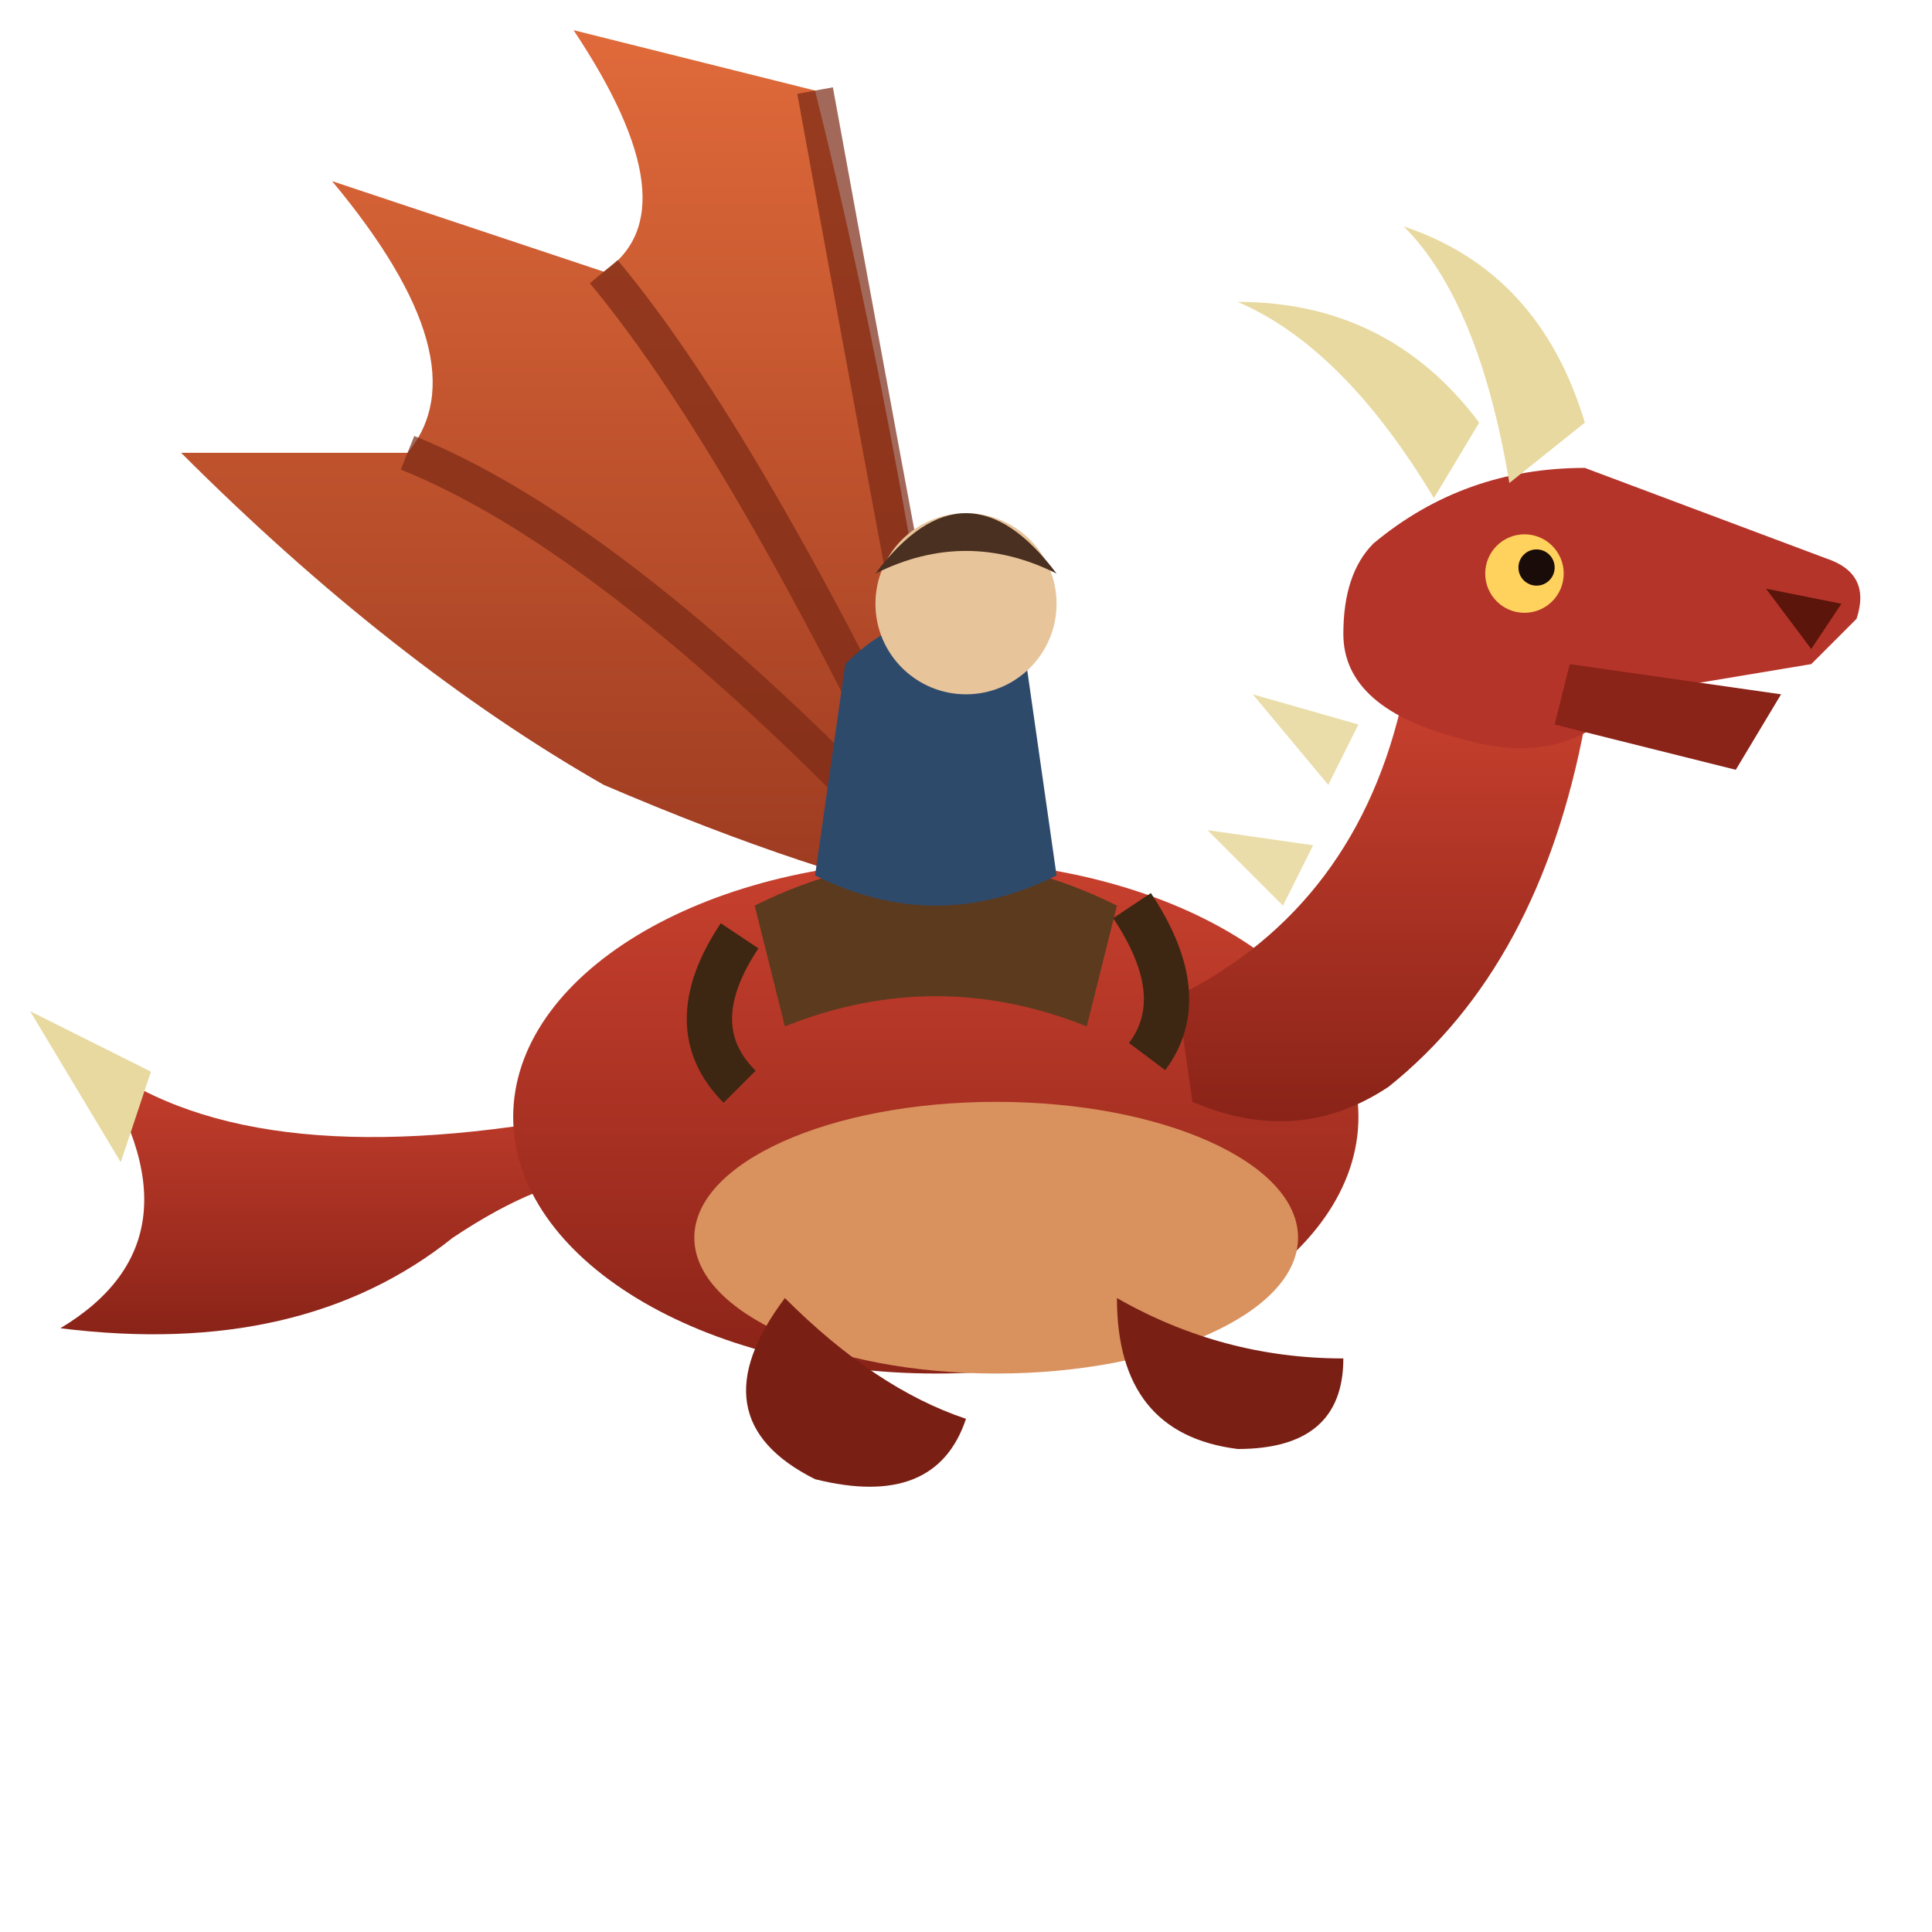
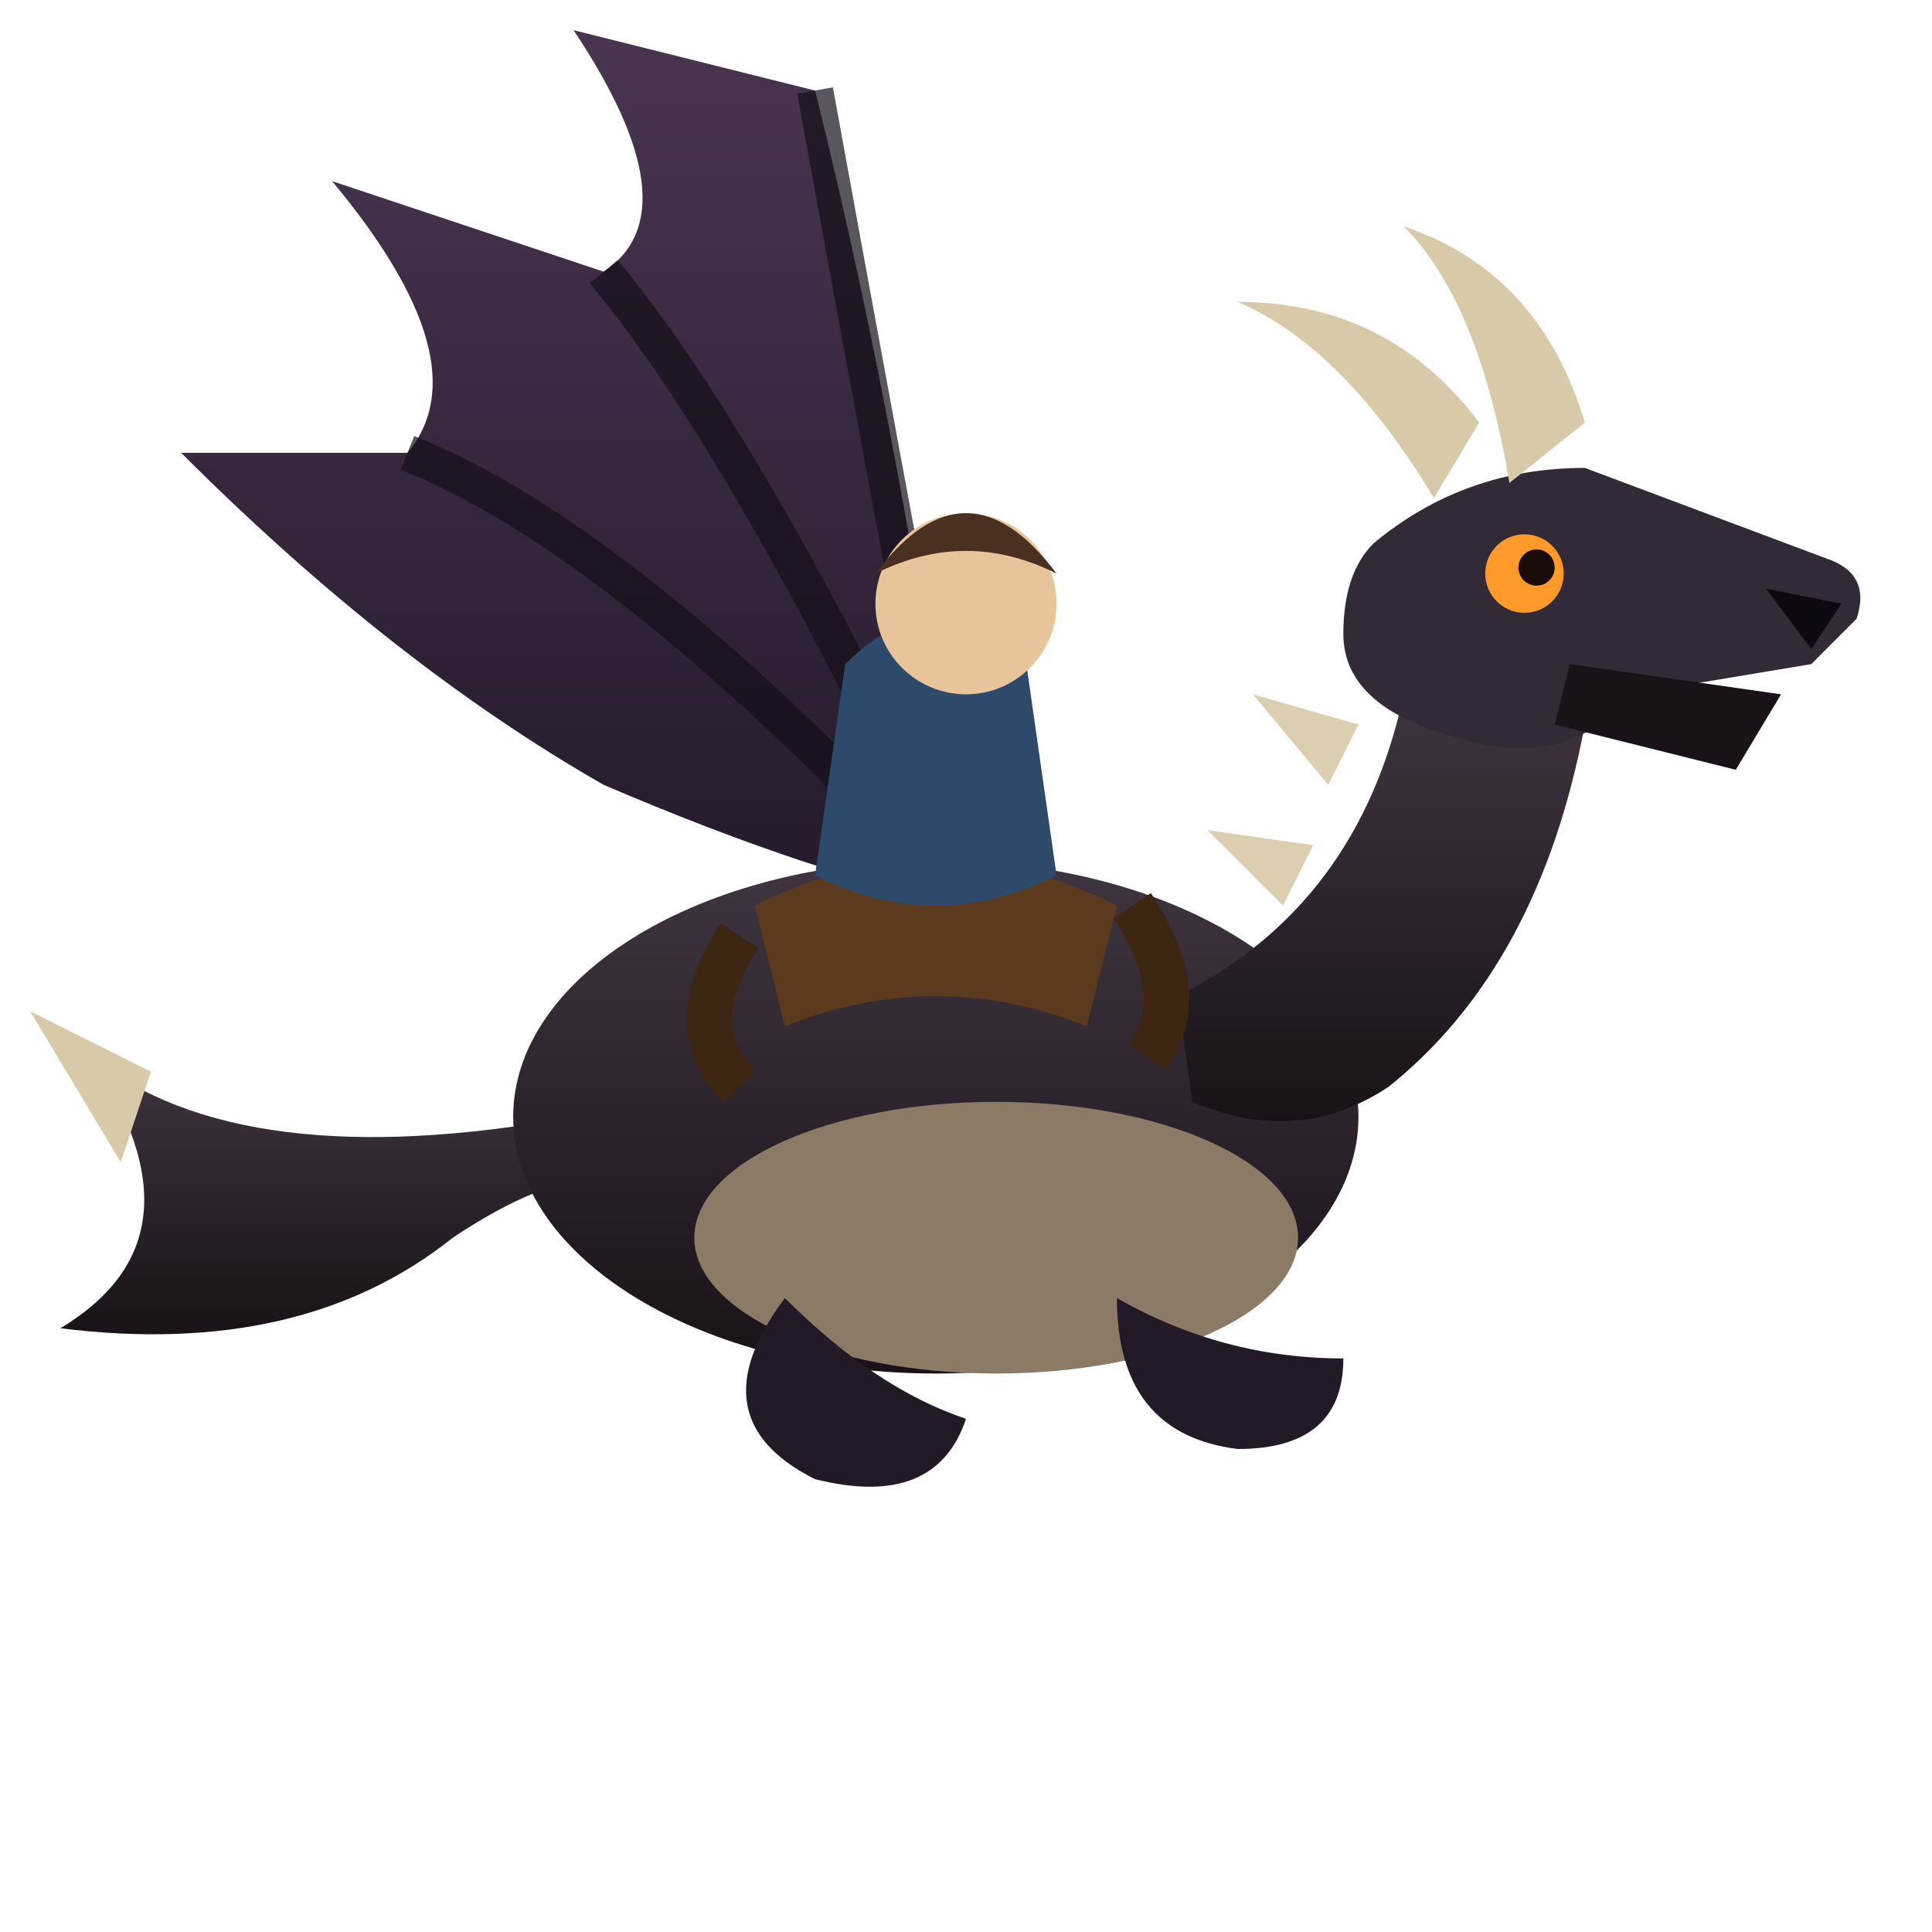
<svg xmlns="http://www.w3.org/2000/svg" width="128" height="128" viewBox="0 0 128 128">
  <defs>
    <linearGradient id="body" x1="0" y1="0" x2="0" y2="1">
-       <stop offset="0" stop-color="#c8402e" />
-       <stop offset="1" stop-color="#8a2318" />
+       <stop offset="0" stop-color="#3f3540" />
+       <stop offset="1" stop-color="#191218" />
    </linearGradient>
    <linearGradient id="wingg" x1="0" y1="0" x2="0" y2="1">
-       <stop offset="0" stop-color="#e06a3a" />
-       <stop offset="1" stop-color="#9c3a20" />
+       <stop offset="0" stop-color="#4a3550" />
+       <stop offset="1" stop-color="#241a2b" />
    </linearGradient>
  </defs>
  <path d="M38 74 Q16 78 6 70 Q14 82 4 88 Q20 90 30 82 Q36 78 40 78 Z" fill="url(#body)" />
-   <path d="M10 71 l-8 -4 6 10 z" fill="#e8d9a0" />
+   <path d="M10 71 l-8 -4 6 10 z" fill="#d8c9a8" />
  <path d="M64 60 Q58 32 54 8 Q47 12 40 6 Q42 16 34 12 Q34 22 24 20 Q34 34 30 46 Q44 40 50 50 Q58 52 64 60 Z" fill="url(#wingg)" opacity="0" />
  <path d="M64 60            Q60 30 54 6            L38 2            Q46 14 40 18            L22 12            Q32 24 27 30            L12 30            Q26 44 40 52            Q54 58 64 60 Z" fill="url(#wingg)" />
-   <path d="M64 60 Q58 28 54 6 M64 60 Q50 30 40 18 M64 60 Q42 36 27 30" stroke="#7a2a16" stroke-width="2.4" fill="none" opacity=".7" />
+   <path d="M64 60 Q58 28 54 6 M64 60 Q50 30 40 18 M64 60 Q42 36 27 30" stroke="#140e18" stroke-width="2.4" fill="none" opacity=".7" />
  <ellipse cx="62" cy="74" rx="28" ry="17" fill="url(#body)" />
-   <ellipse cx="66" cy="82" rx="20" ry="9" fill="#d9915e" />
-   <path d="M52 86 q-6 8 2 12 q8 2 10 -4 q-6 -2 -12 -8 z" fill="#7a1f14" />
+   <ellipse cx="66" cy="82" rx="20" ry="9" fill="#8a7a66" />
+   <path d="M52 86 q-6 8 2 12 q8 2 10 -4 q-6 -2 -12 -8 z" fill="#221a26" />
  <path d="M78 66 Q90 60 93 46 L105 48 Q102 64 92 72 Q86 76 79 73 Z" fill="url(#body)" />
-   <path d="M91 36 q6 -5 14 -5 l16 6 q3 1 2 4 l-3 3 -12 2 q-4 5 -11 3 q-8 -2 -8 -7 q0 -4 2 -6 z" fill="#b5342a" />
-   <path d="M104 44 l14 2 -3 5 -12 -3 z" fill="#8a2318" />
-   <path d="M117 39 l5 1 -2 3 z" fill="#5c150a" />
-   <circle cx="101" cy="38" r="2.6" fill="#ffd25e" />
+   <path d="M91 36 q6 -5 14 -5 l16 6 q3 1 2 4 l-3 3 -12 2 q-4 5 -11 3 q-8 -2 -8 -7 q0 -4 2 -6 z" fill="#332a38" />
+   <path d="M104 44 l14 2 -3 5 -12 -3 z" fill="#191218" />
+   <path d="M117 39 l5 1 -2 3 z" fill="#0e0910" />
+   <circle cx="101" cy="38" r="2.6" fill="#ff9a2b" />
  <circle cx="101.8" cy="37.6" r="1.2" fill="#1a0c08" />
-   <path d="M95 33 q-6 -10 -13 -13 q10 0 16 8 z" fill="#e8d9a0" />
-   <path d="M100 32 q-2 -12 -7 -17 q9 3 12 13 z" fill="#e8d9a0" />
-   <path d="M90 48 l-7 -2 5 6 z M87 56 l-7 -1 5 5 z" fill="#e8d9a0" opacity=".9" />
+   <path d="M95 33 q-6 -10 -13 -13 q10 0 16 8 z" fill="#d8c9a8" />
+   <path d="M100 32 q-2 -12 -7 -17 q9 3 12 13 z" fill="#d8c9a8" />
+   <path d="M90 48 l-7 -2 5 6 z M87 56 l-7 -1 5 5 z" fill="#d8c9a8" opacity=".9" />
  <path d="M50 60 q12 -6 24 0 l-2 8 q-10 -4 -20 0 z" fill="#5c3a1e" />
  <path d="M49 62 q-4 6 0 10 M75 60 q4 6 1 10" stroke="#3d2712" stroke-width="3" fill="none" />
  <path d="M56 44 q6 -6 12 0 l2 14 q-8 4 -16 0 z" fill="#2e4a6b" />
  <circle cx="64" cy="40" r="6" fill="#e8c49a" />
  <path d="M58 38 q6 -8 12 0 q-6 -3 -12 0 z" fill="#4a3020" />
-   <path d="M74 86 q0 9 8 10 q7 0 7 -6 q-8 0 -15 -4 z" fill="#7a1f14" />
+   <path d="M74 86 q0 9 8 10 q7 0 7 -6 q-8 0 -15 -4 z" fill="#221a26" />
</svg>
